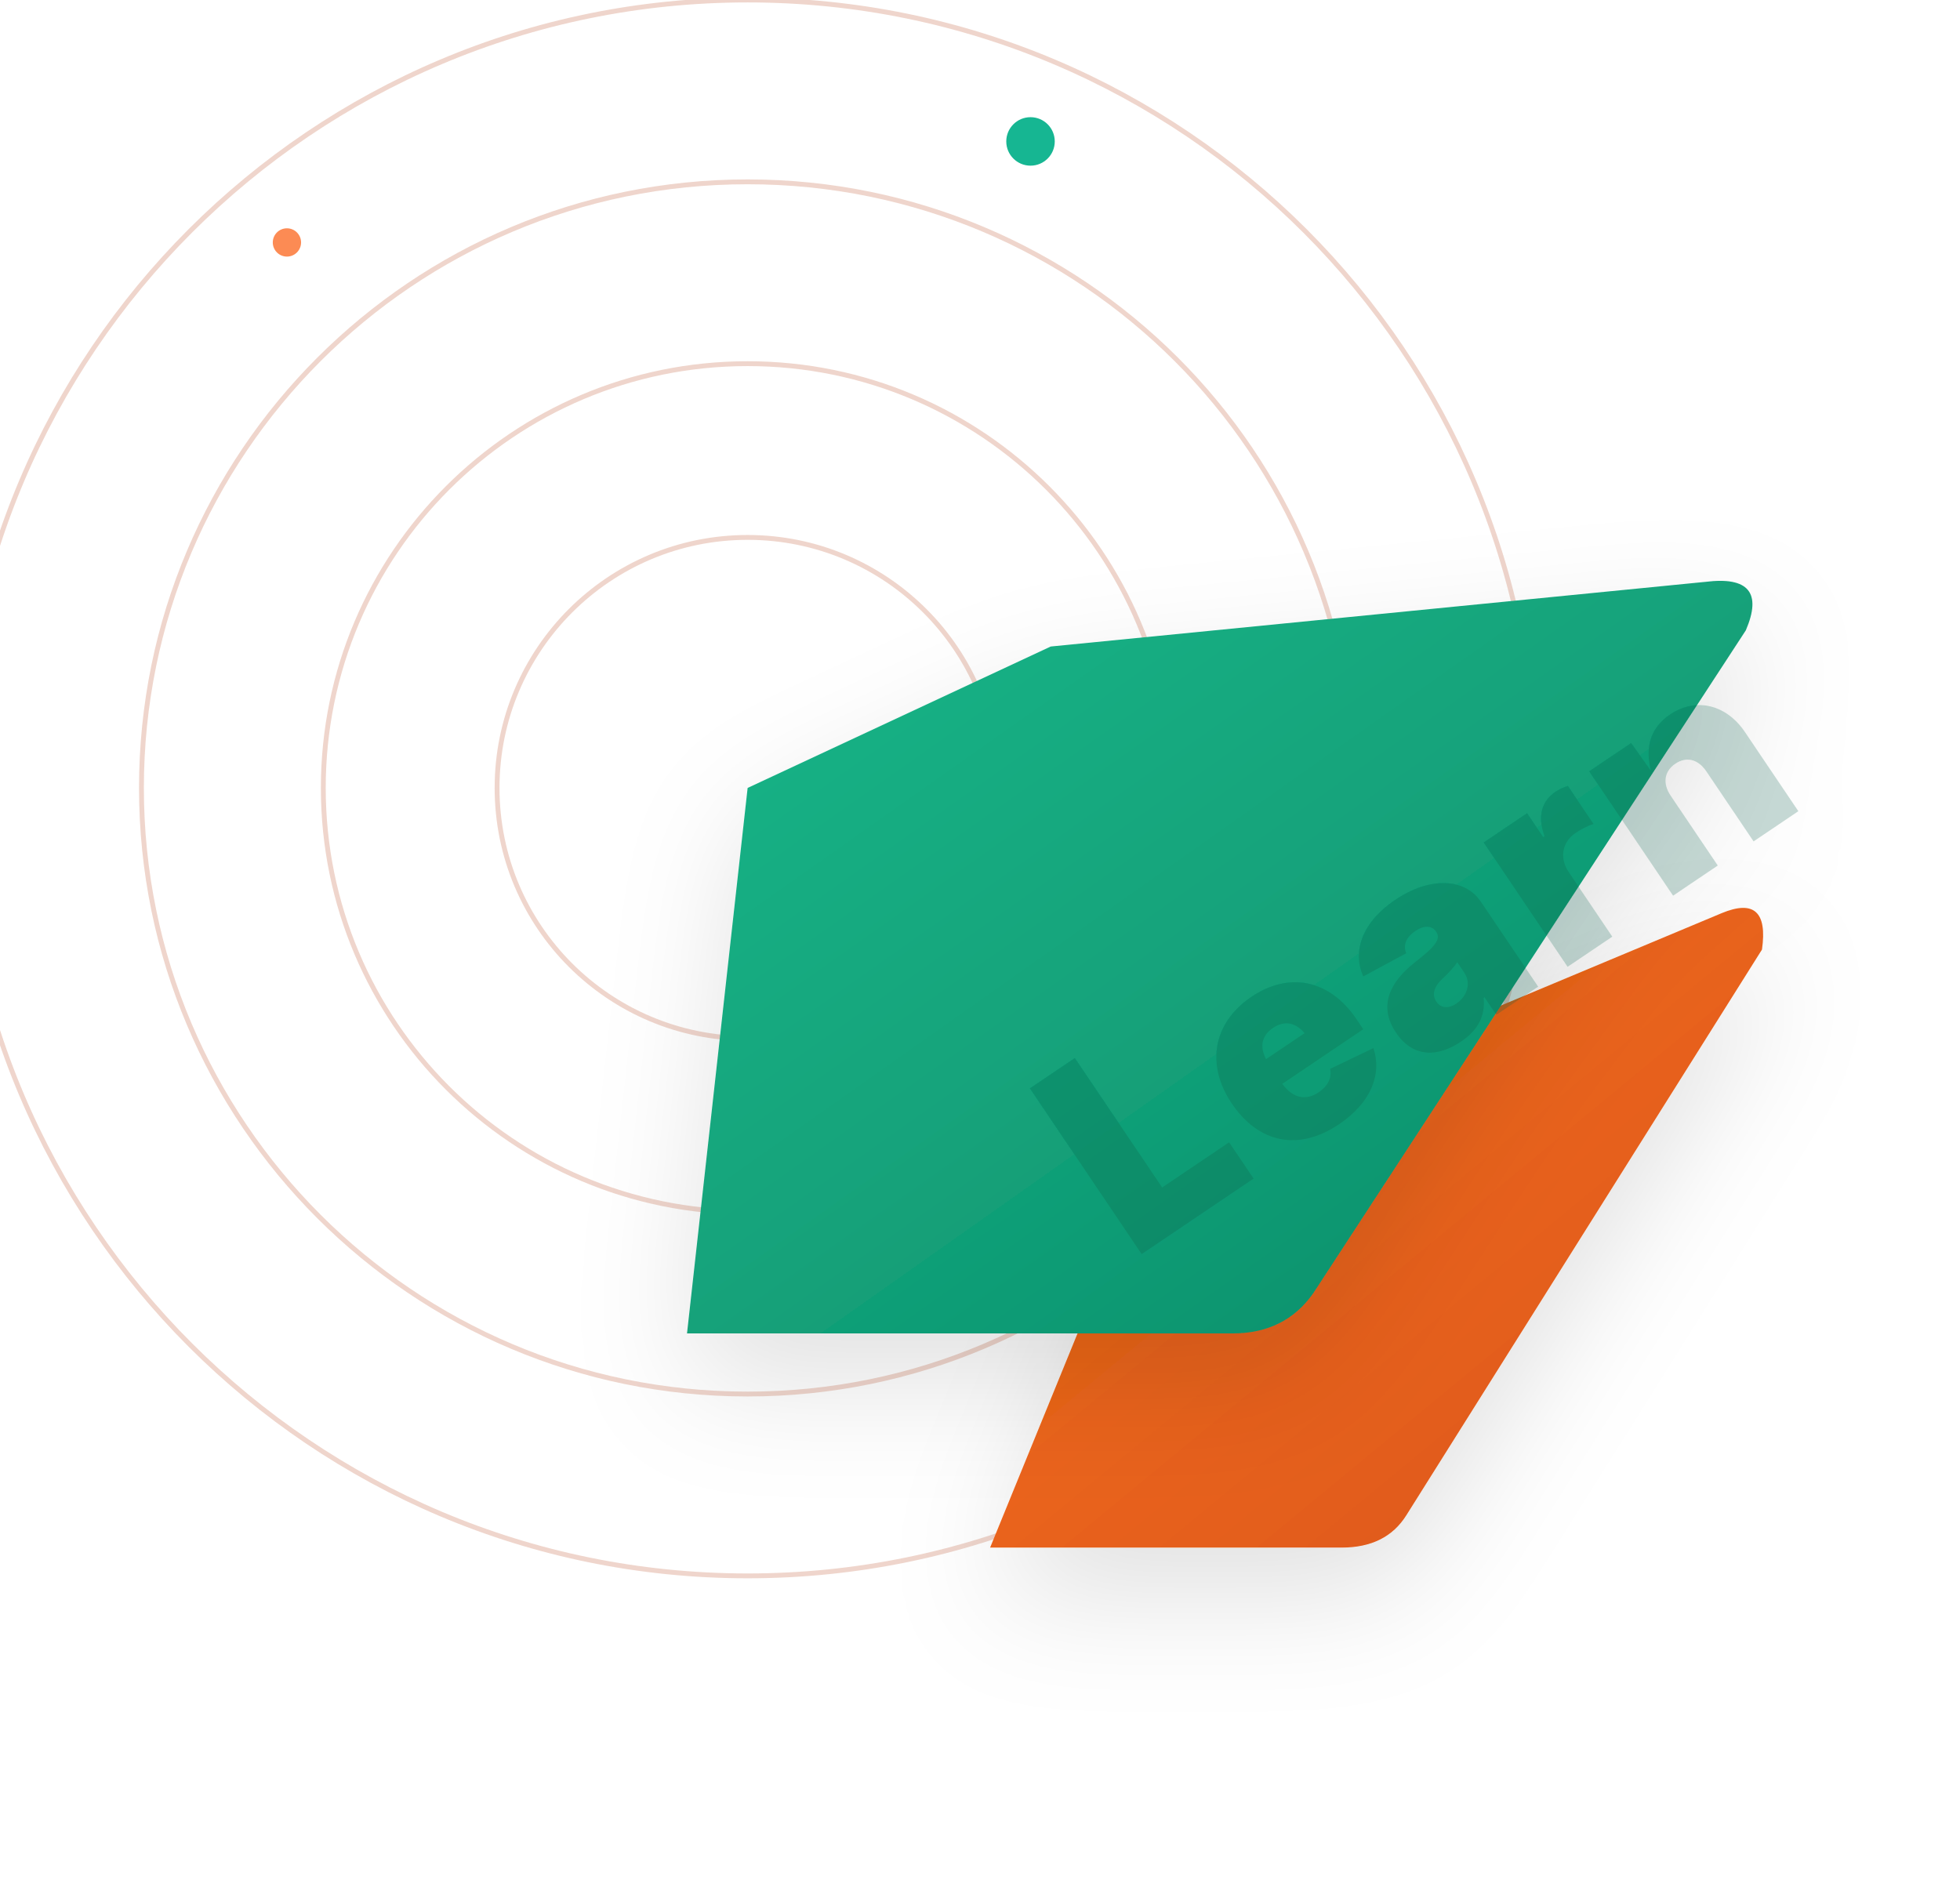
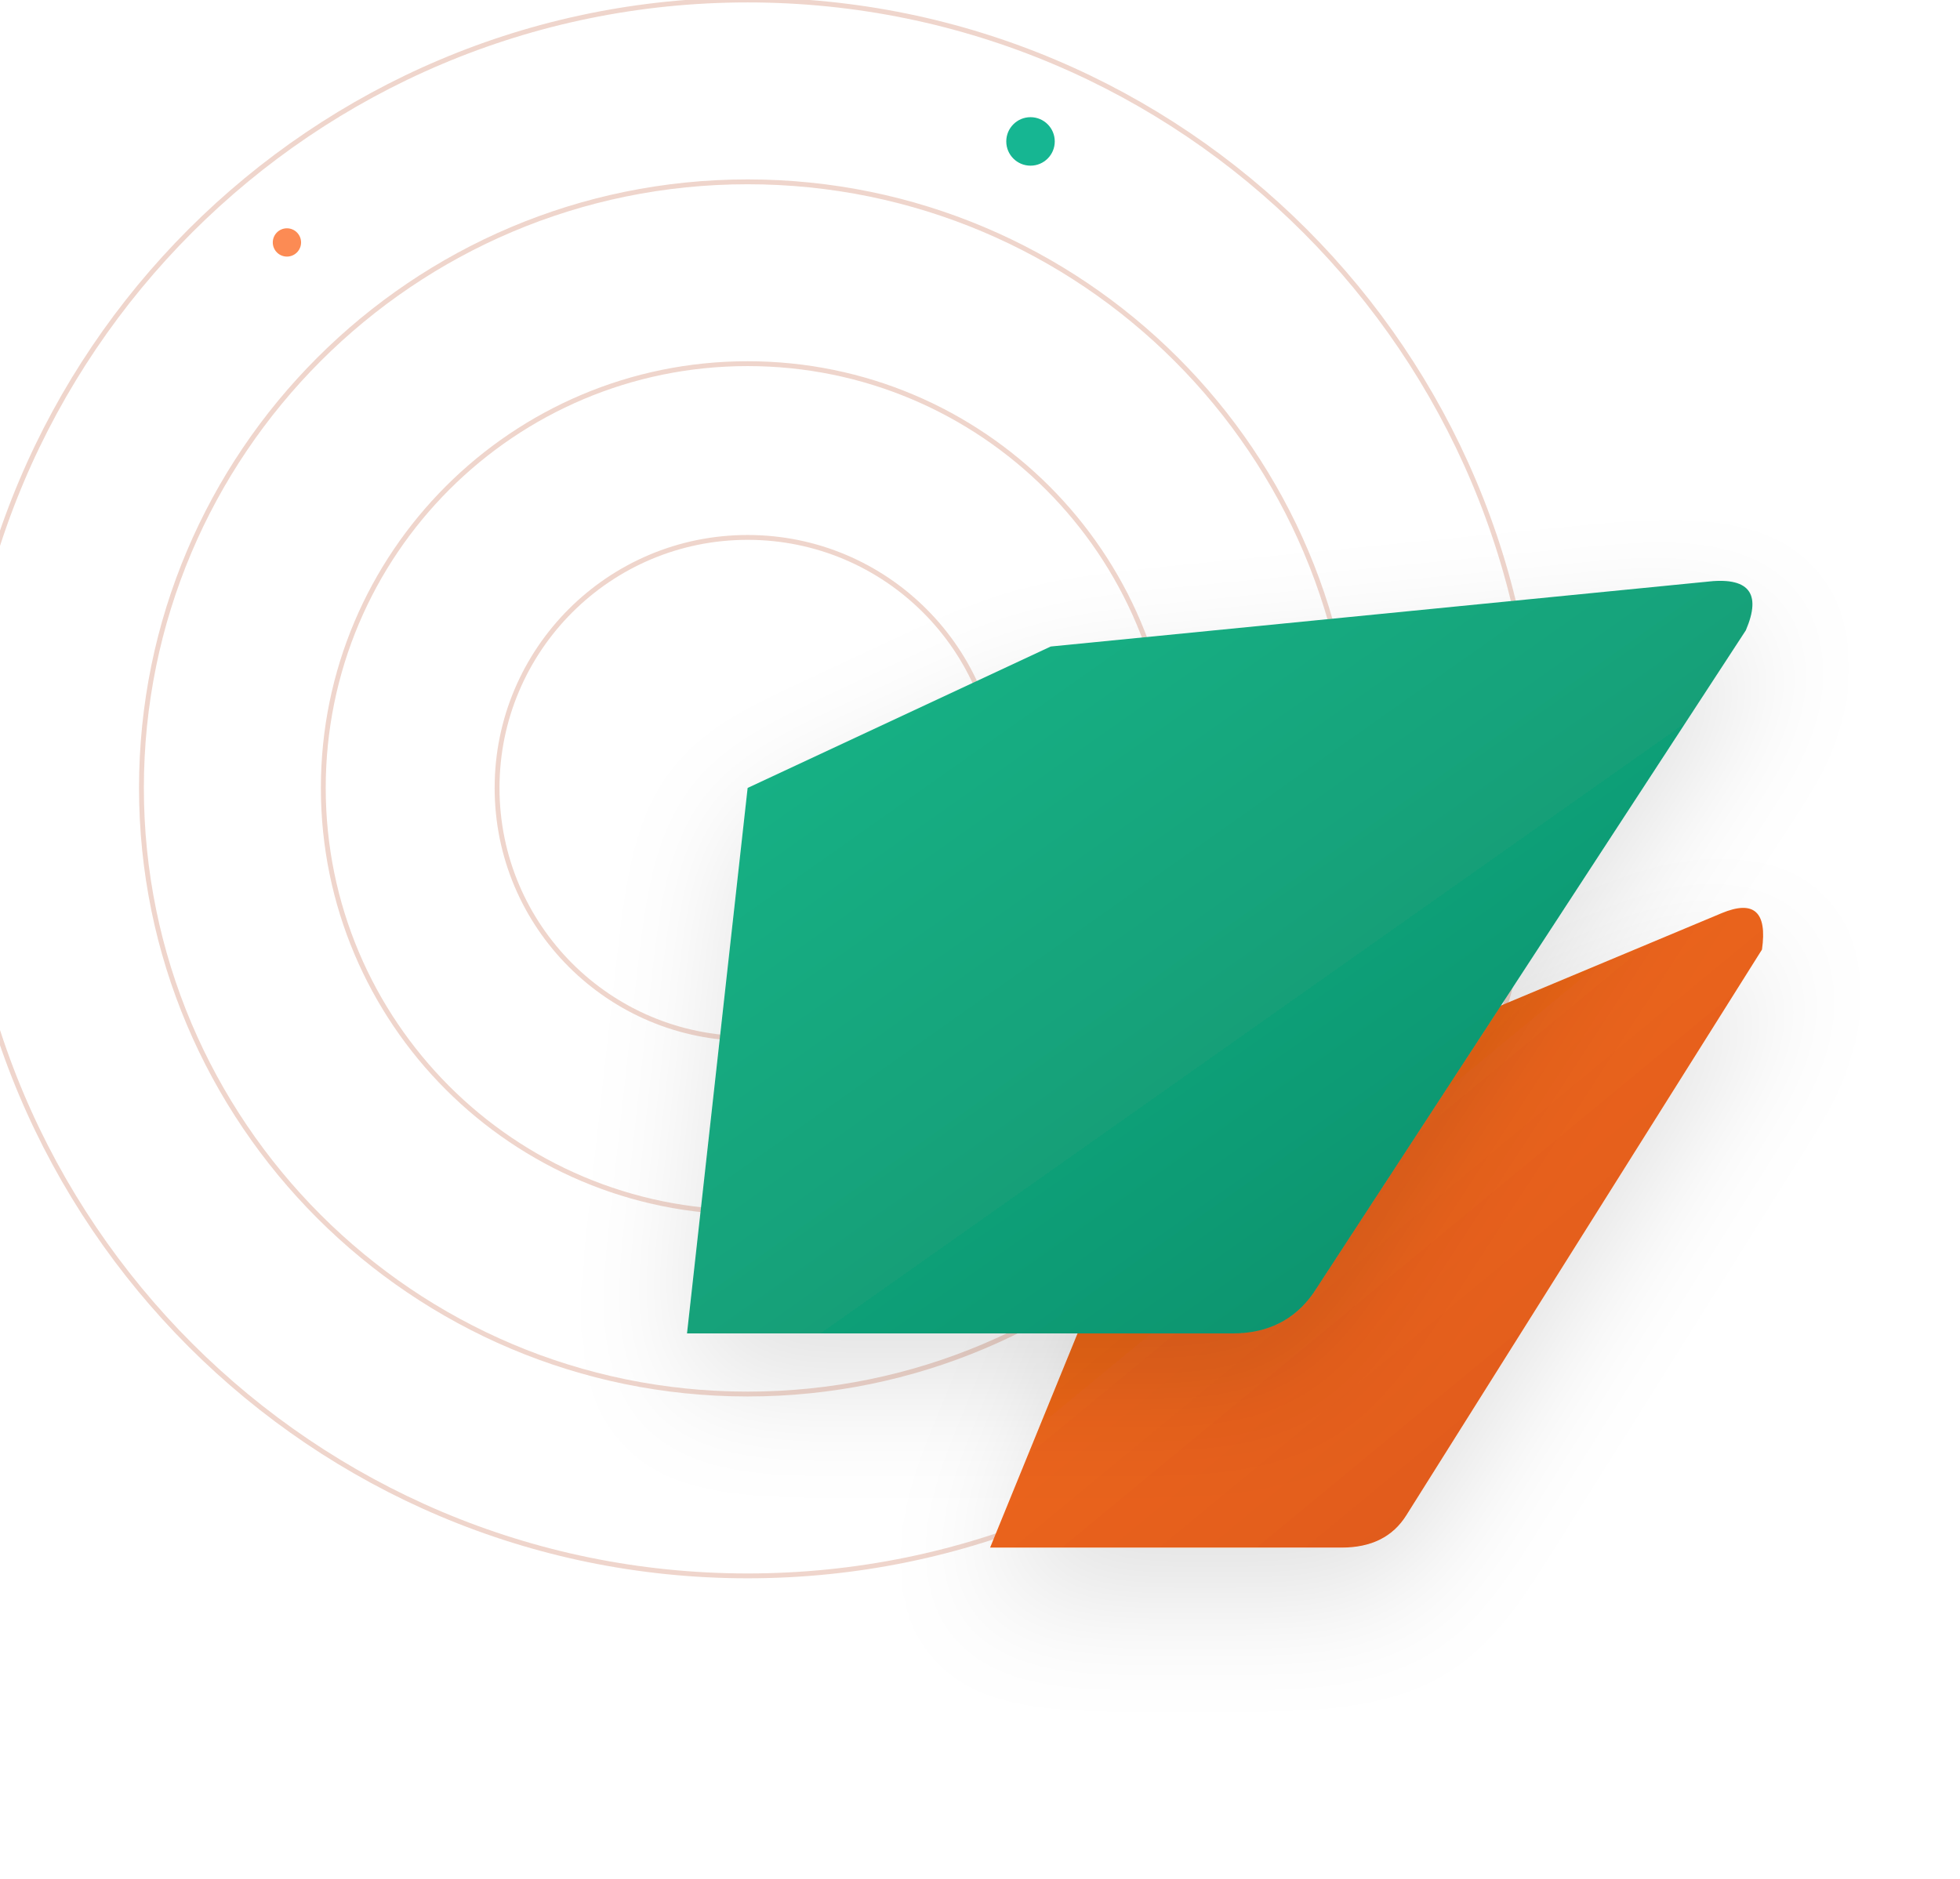
<svg xmlns="http://www.w3.org/2000/svg" viewBox="0 0 485 465" width="485" height="465">
  <defs>
    <filter id="badgeShadow" x="-20%" y="-20%" width="150%" height="150%">
      <feDropShadow dx="0" dy="12" stdDeviation="15" flood-color="#000" flood-opacity="0.12" />
    </filter>
    <filter id="softGlow" x="-20%" y="-20%" width="140%" height="140%">
      <feGaussianBlur stdDeviation="8" result="blur" />
      <feComposite in="SourceGraphic" in2="blur" operator="over" />
    </filter>
    <linearGradient id="greenGrad" x1="0%" y1="0%" x2="100%" y2="100%">
      <stop offset="0%" stop-color="#15B789" />
      <stop offset="50%" stop-color="#12A27A" />
      <stop offset="100%" stop-color="#0E8A66" />
    </linearGradient>
    <linearGradient id="orangeGrad" x1="0%" y1="0%" x2="100%" y2="100%">
      <stop offset="0%" stop-color="#F97316" />
      <stop offset="100%" stop-color="#D9531E" />
    </linearGradient>
  </defs>
  <g class="hero-radar-group" opacity="0.65">
    <circle cx="185" cy="195" r="62" fill="none" stroke="#E6BFB0" stroke-width="1.2" />
    <circle cx="185" cy="195" r="105" fill="none" stroke="#E6BFB0" stroke-width="1.2" />
    <circle cx="185" cy="195" r="150" fill="none" stroke="#E6BFB0" stroke-width="1.2" />
    <circle cx="185" cy="195" r="195" fill="none" stroke="#E6BFB0" stroke-width="1.2" />
  </g>
  <g class="hero-orange-shape" filter="url(#badgeShadow)">
    <path d="M 285 285               L 426 226               Q 438 221, 436 235               L 348 375               Q 343 383, 332 383               L 245 383               Z" fill="url(#orangeGrad)" />
  </g>
  <g class="hero-green-badge" filter="url(#badgeShadow)">
    <path d="M 185 195               L 260 160               L 422 144               Q 438 142, 432 156               L 325 320               Q 318 330, 305 330               L 170 330               Z" fill="url(#greenGrad)" />
-     <g transform="translate(350, 235) rotate(-34)">
-       <text x="0" y="0" text-anchor="middle" dominant-baseline="central" font-family="'Inter', 'Outfit', system-ui, sans-serif" font-weight="900" font-size="68" fill="rgba(8, 90, 65, 0.22)" letter-spacing="2">Learn</text>
-     </g>
  </g>
  <circle cx="255" cy="35" r="6" fill="#16B692" class="hero-dot-teal" />
  <circle cx="71" cy="60" r="3.5" fill="#FC8B54" class="hero-dot-orange" />
</svg>
